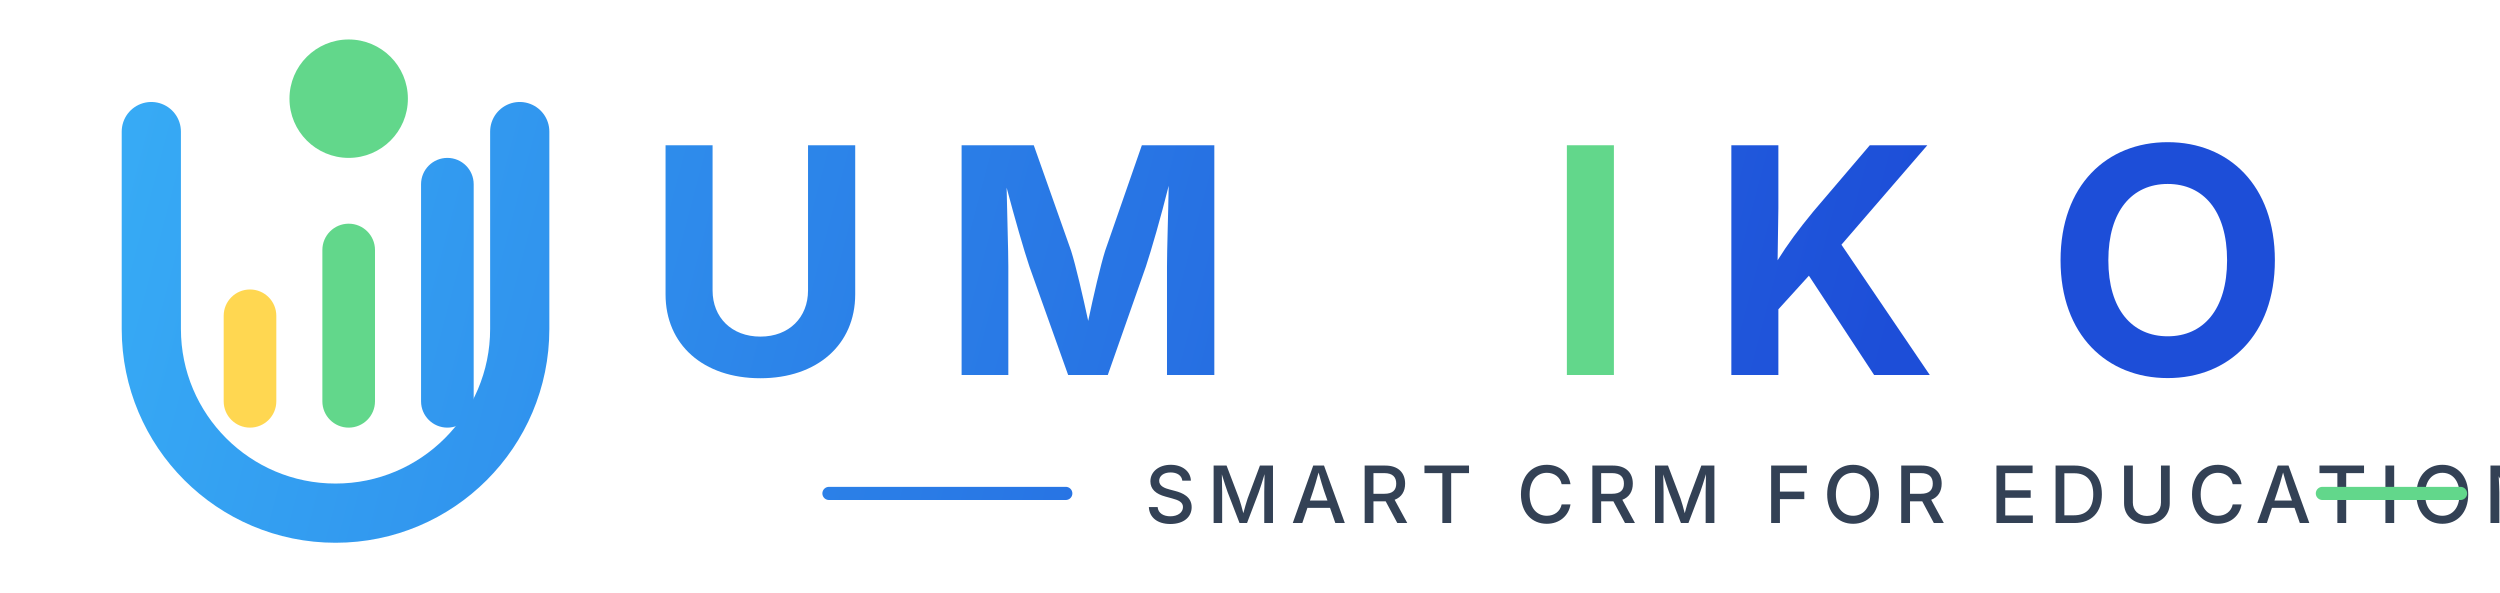
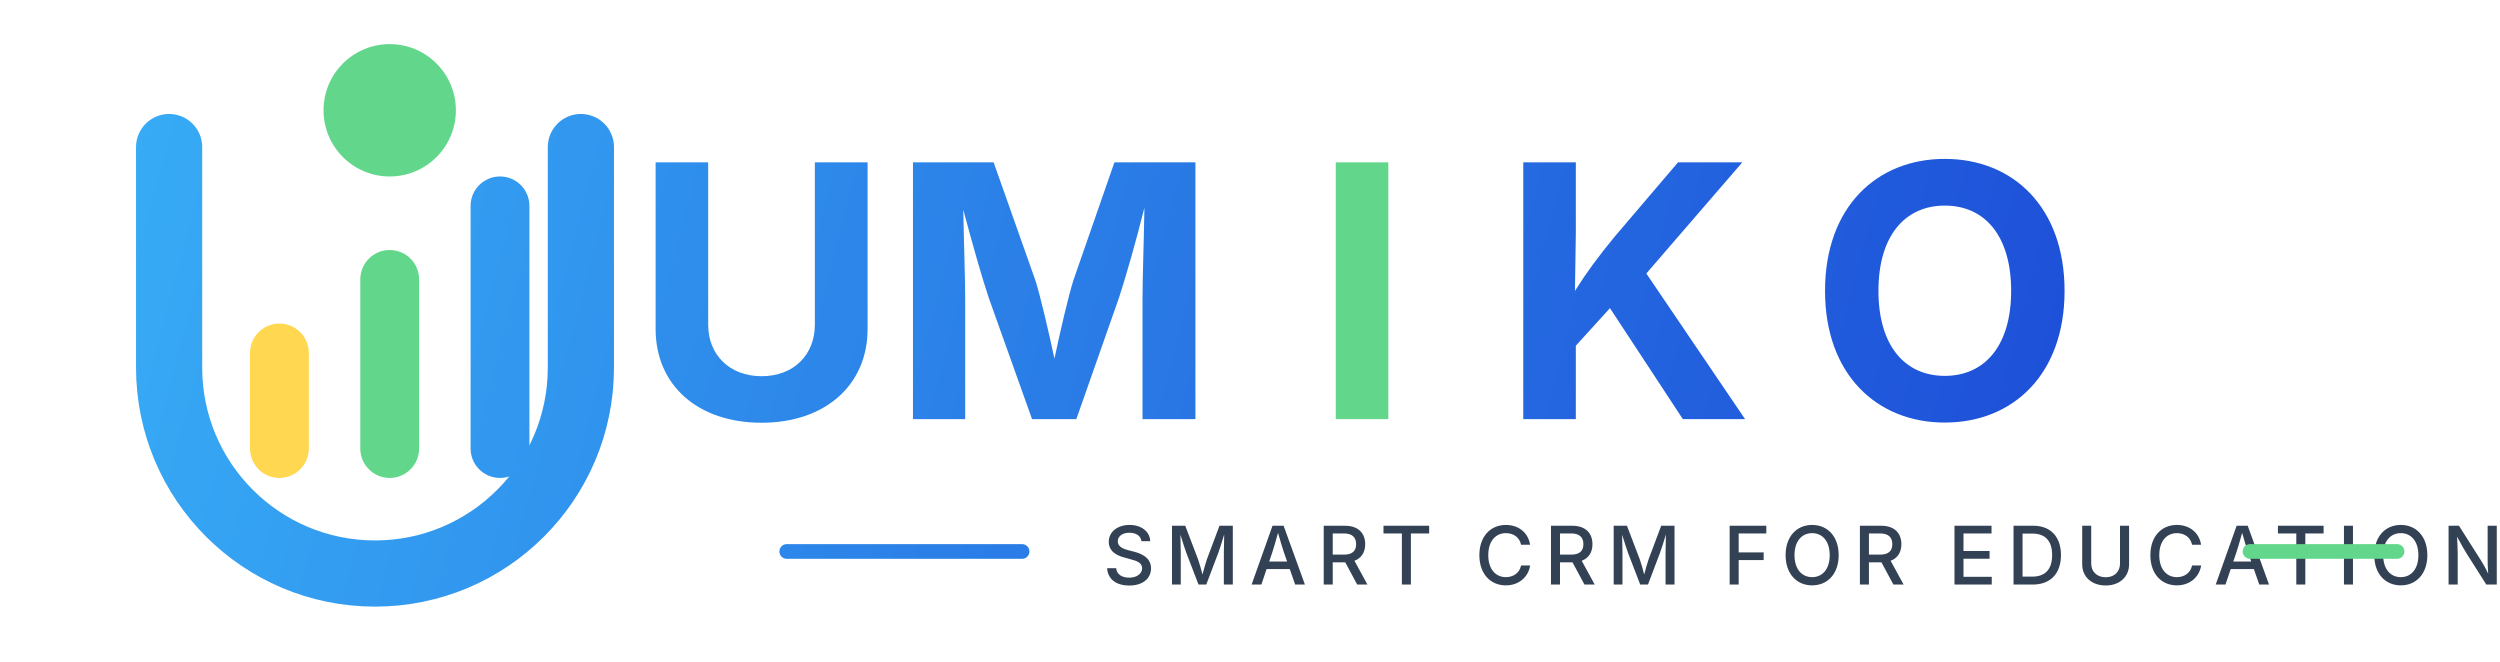
- <svg xmlns="http://www.w3.org/2000/svg" width="760" height="180" viewBox="0 0 760 180" fill="none">
+ <svg xmlns="http://www.w3.org/2000/svg" width="680" height="180" viewBox="0 0 680 180" fill="none">
  <defs>
    <linearGradient id="umikoBlueWide" x1="20" y1="18" x2="560" y2="160" gradientUnits="userSpaceOnUse">
      <stop stop-color="#37ABF5" />
      <stop offset="1" stop-color="#1D4ED8" />
    </linearGradient>
  </defs>
  <g transform="translate(18 12)">
    <path d="M28 28V88C28 118.928 53.072 144 84 144C114.928 144 140 118.928 140 88V28" stroke="url(#umikoBlueWide)" stroke-width="18" stroke-linecap="round" stroke-linejoin="round" />
    <rect x="50" y="76" width="16" height="42" rx="8" fill="#FFD751" />
    <rect x="80" y="56" width="16" height="62" rx="8" fill="#62D78B" />
    <rect x="110" y="36" width="16" height="82" rx="8" fill="url(#umikoBlueWide)" />
    <circle cx="88" cy="18" r="18" fill="#62D78B" />
  </g>
  <g fill="url(#umikoBlueWide)" font-family="Inter, Segoe UI, Arial, sans-serif" font-weight="700">
-     <text x="196" y="114" font-size="96" letter-spacing="4">U</text>
-     <text x="286" y="114" font-size="96" letter-spacing="4">M</text>
-     <text x="520" y="114" font-size="96" letter-spacing="4">K</text>
-     <text x="622" y="114" font-size="96" letter-spacing="4">O</text>
+     <text x="172" y="114" font-size="96" letter-spacing="2">U</text>
+     <text x="242" y="114" font-size="96" letter-spacing="2">M</text>
+     <text x="408" y="114" font-size="96" letter-spacing="2">K</text>
+     <text x="492" y="114" font-size="96" letter-spacing="2">O</text>
  </g>
-   <text x="470" y="114" font-family="Inter, Segoe UI, Arial, sans-serif" font-size="96" font-weight="700" fill="#62D78B">I</text>
-   <line x1="252" y1="150" x2="324" y2="150" stroke="url(#umikoBlueWide)" stroke-width="4" stroke-linecap="round" />
-   <text x="348" y="159" fill="#334155" font-family="Inter, Segoe UI, Arial, sans-serif" font-size="24" font-weight="500" letter-spacing="3.5">
+   <text x="357" y="114" font-family="Inter, Segoe UI, Arial, sans-serif" font-size="96" font-weight="700" fill="#62D78B">I</text>
+   <line x1="214" y1="150" x2="278" y2="150" stroke="url(#umikoBlueWide)" stroke-width="4" stroke-linecap="round" />
+   <text x="300" y="159" fill="#334155" font-family="Inter, Segoe UI, Arial, sans-serif" font-size="22" font-weight="500" letter-spacing="2.8">
    SMART CRM FOR EDUCATION
  </text>
-   <line x1="706" y1="150" x2="748" y2="150" stroke="#62D78B" stroke-width="4" stroke-linecap="round" />
+   <line x1="612" y1="150" x2="652" y2="150" stroke="#62D78B" stroke-width="4" stroke-linecap="round" />
</svg>
